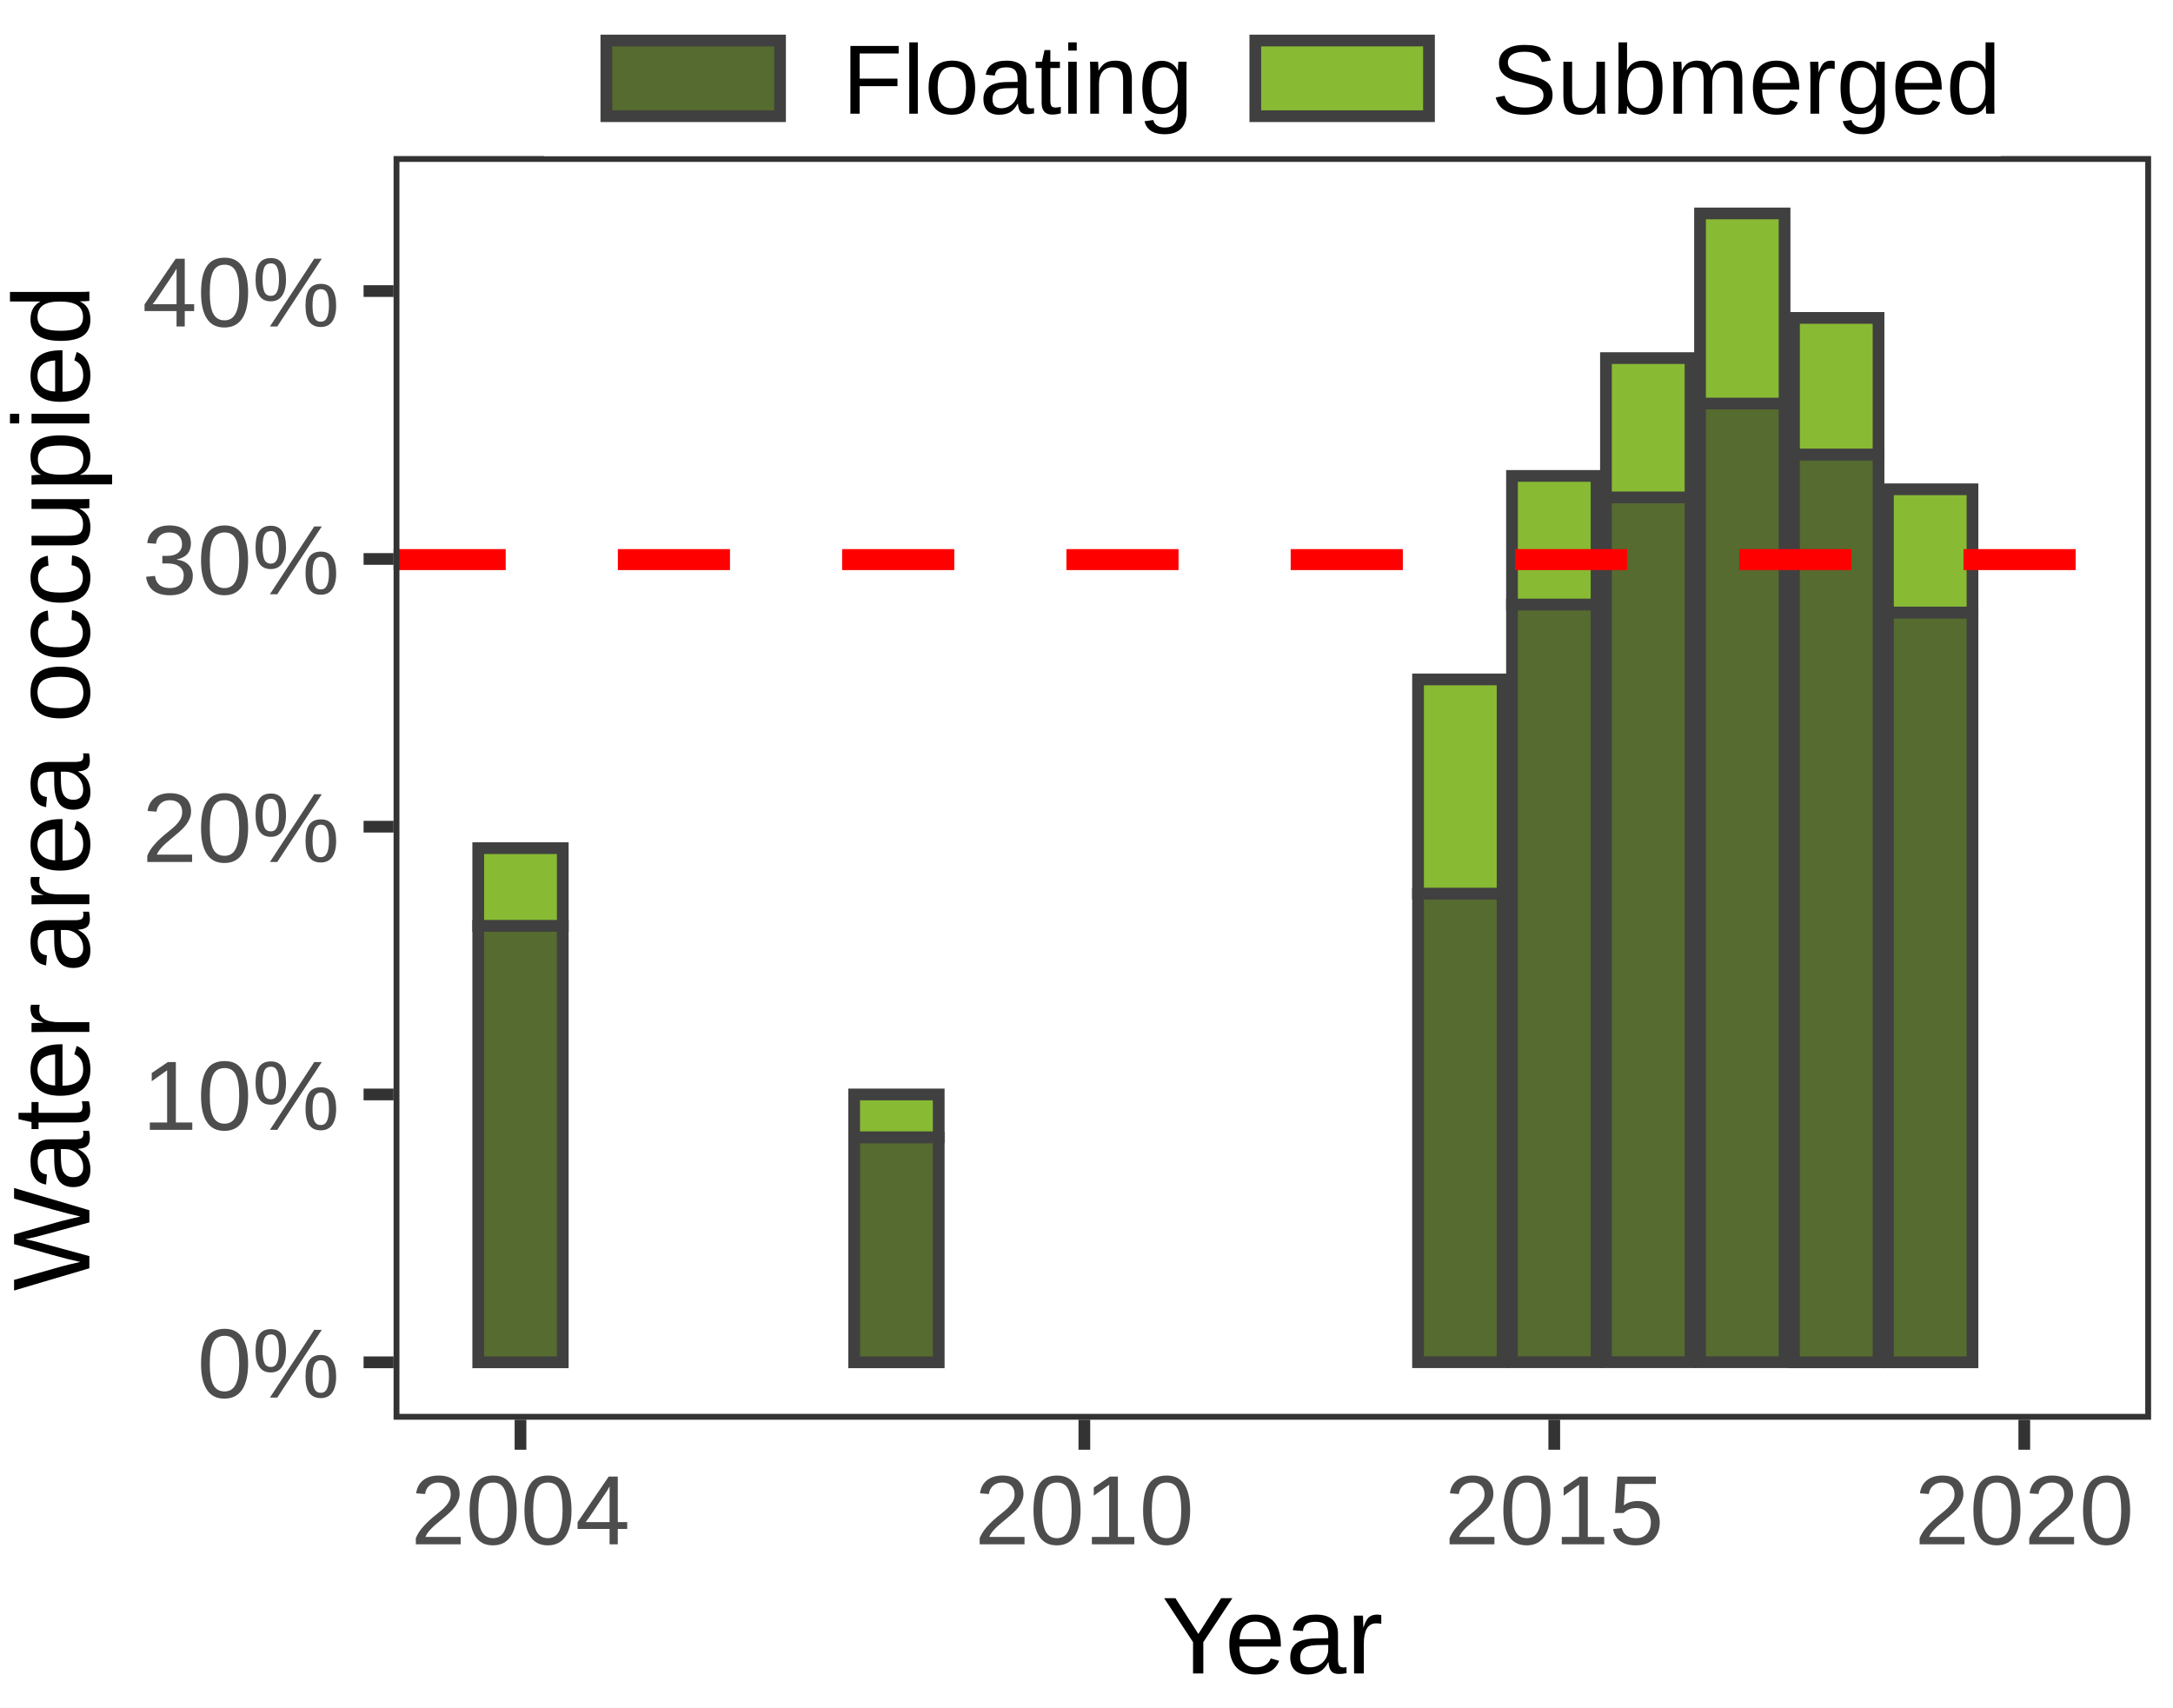
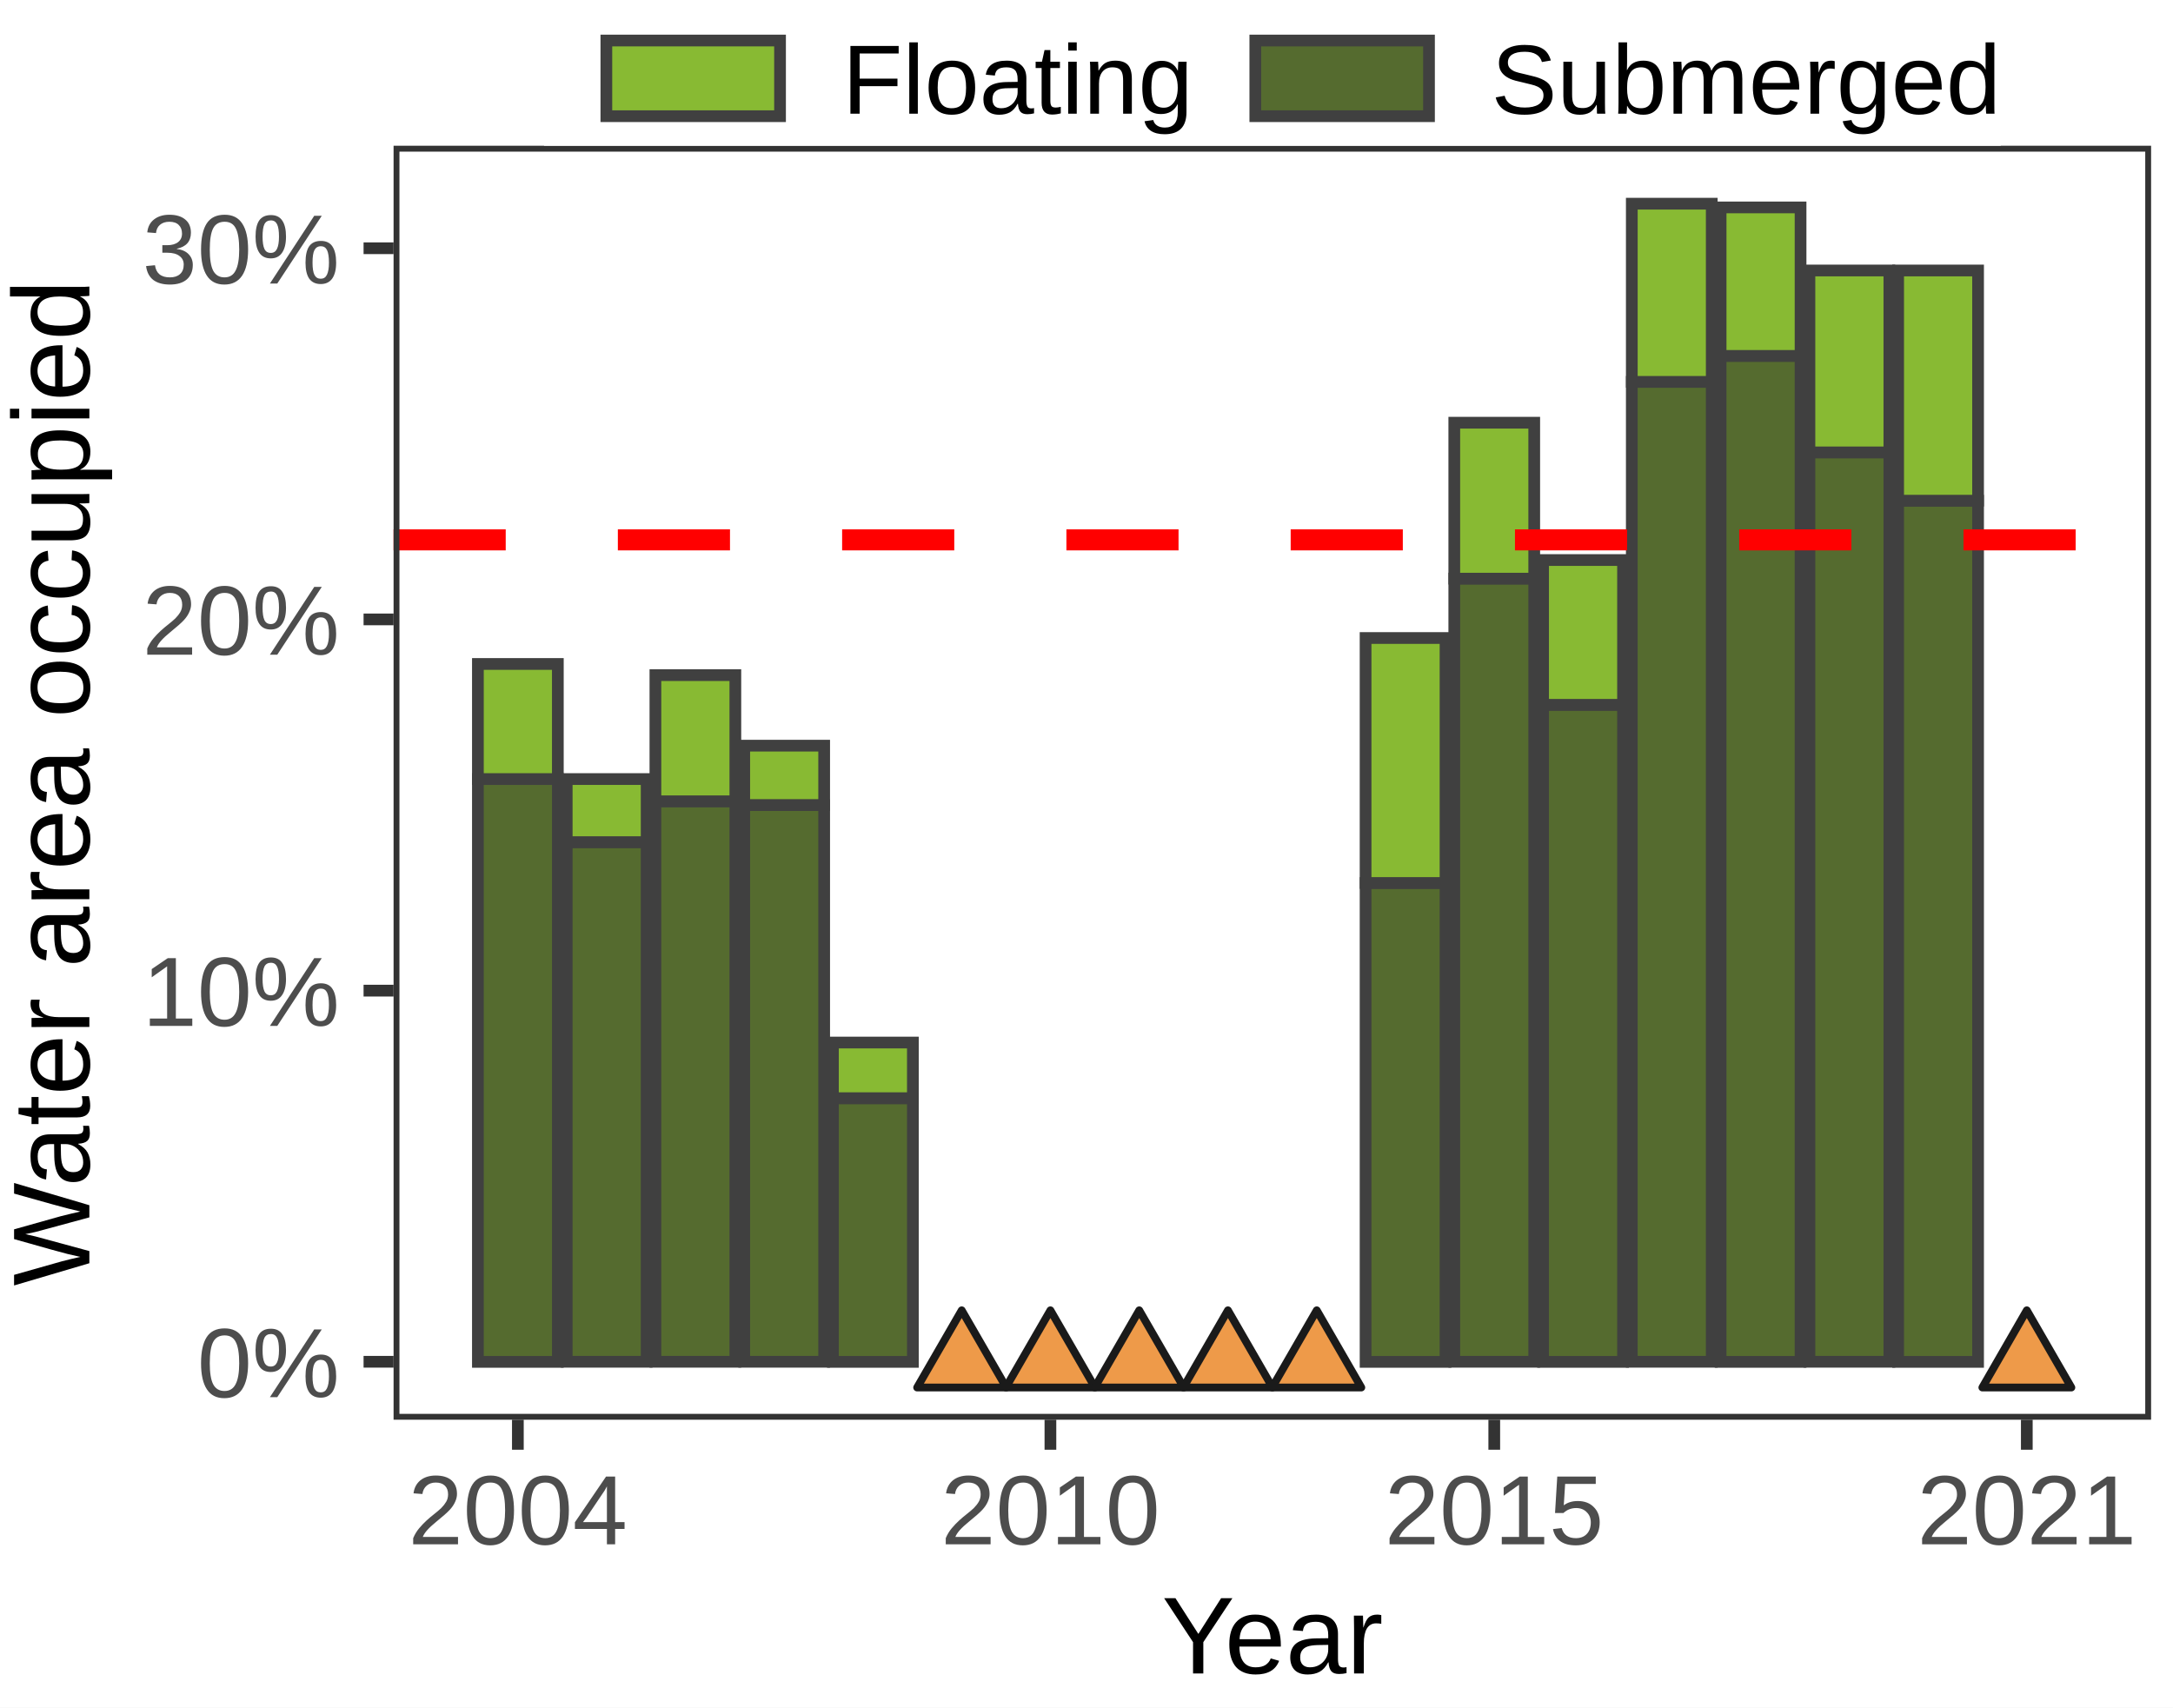
<svg xmlns="http://www.w3.org/2000/svg" class="svglite" width="198.43pt" height="155.91pt" viewBox="0 0 198.43 155.91">
  <defs>
    <style type="text/css">
    .svglite line, .svglite polyline, .svglite polygon, .svglite path, .svglite rect, .svglite circle {
      fill: none;
      stroke: #000000;
      stroke-linecap: round;
      stroke-linejoin: round;
      stroke-miterlimit: 10.00;
    }
  </style>
  </defs>
  <rect width="100%" height="100%" style="stroke: none; fill: #FFFFFF;" />
  <defs>
    <clipPath id="cpMC4wMHwxOTguNDN8MC4wMHwxNTUuOTE=">
      <rect x="0.00" y="0.00" width="198.43" height="155.91" />
    </clipPath>
  </defs>
  <g clip-path="url(#cpMC4wMHwxOTguNDN8MC4wMHwxNTUuOTE=)">
    <rect x="0.00" y="0.00" width="198.43" height="155.91" style="stroke-width: 1.07; stroke: #FFFFFF; fill: #FFFFFF;" />
  </g>
  <defs>
-     <clipPath id="cpMzUuOTR8MTk2LjQzfDE0LjI1fDEyOS42NA==">
-       <rect x="35.94" y="14.25" width="160.49" height="115.39" />
+     <clipPath id="cpMzUuOTR8MTk2LjQzfDEzLjMxfDEyOS42NA==">
+       <rect x="35.94" y="13.31" width="160.49" height="116.33" />
    </clipPath>
  </defs>
-   <g clip-path="url(#cpMzUuOTR8MTk2LjQzfDE0LjI1fDEyOS42NA==)">
-     <rect x="35.94" y="14.25" width="160.49" height="115.39" style="stroke-width: 1.07; stroke: none; fill: #FFFFFF;" />
-     <rect x="43.67" y="84.54" width="7.72" height="39.86" style="stroke-width: 1.07; stroke: #404040; stroke-linecap: square; stroke-linejoin: miter; fill: #556B2F;" />
-     <rect x="78.00" y="103.86" width="7.72" height="20.54" style="stroke-width: 1.07; stroke: #404040; stroke-linecap: square; stroke-linejoin: miter; fill: #556B2F;" />
-     <rect x="129.49" y="81.60" width="7.72" height="42.79" style="stroke-width: 1.07; stroke: #404040; stroke-linecap: square; stroke-linejoin: miter; fill: #556B2F;" />
-     <rect x="138.07" y="55.19" width="7.72" height="69.20" style="stroke-width: 1.07; stroke: #404040; stroke-linecap: square; stroke-linejoin: miter; fill: #556B2F;" />
-     <rect x="146.65" y="45.41" width="7.72" height="78.98" style="stroke-width: 1.07; stroke: #404040; stroke-linecap: square; stroke-linejoin: miter; fill: #556B2F;" />
-     <rect x="155.24" y="36.85" width="7.72" height="87.54" style="stroke-width: 1.07; stroke: #404040; stroke-linecap: square; stroke-linejoin: miter; fill: #556B2F;" />
-     <rect x="163.82" y="41.50" width="7.72" height="82.90" style="stroke-width: 1.07; stroke: #404040; stroke-linecap: square; stroke-linejoin: miter; fill: #556B2F;" />
-     <rect x="172.40" y="55.93" width="7.72" height="68.47" style="stroke-width: 1.07; stroke: #404040; stroke-linecap: square; stroke-linejoin: miter; fill: #556B2F;" />
-     <rect x="43.67" y="77.45" width="7.72" height="7.09" style="stroke-width: 1.07; stroke: #404040; stroke-linecap: square; stroke-linejoin: miter; fill: #88BA33;" />
-     <rect x="78.00" y="99.94" width="7.72" height="3.91" style="stroke-width: 1.07; stroke: #404040; stroke-linecap: square; stroke-linejoin: miter; fill: #88BA33;" />
-     <rect x="129.49" y="62.04" width="7.72" height="19.56" style="stroke-width: 1.07; stroke: #404040; stroke-linecap: square; stroke-linejoin: miter; fill: #88BA33;" />
-     <rect x="138.07" y="43.46" width="7.72" height="11.74" style="stroke-width: 1.07; stroke: #404040; stroke-linecap: square; stroke-linejoin: miter; fill: #88BA33;" />
-     <rect x="146.65" y="32.70" width="7.72" height="12.72" style="stroke-width: 1.07; stroke: #404040; stroke-linecap: square; stroke-linejoin: miter; fill: #88BA33;" />
-     <rect x="155.24" y="19.49" width="7.72" height="17.36" style="stroke-width: 1.07; stroke: #404040; stroke-linecap: square; stroke-linejoin: miter; fill: #88BA33;" />
-     <rect x="163.82" y="29.03" width="7.72" height="12.47" style="stroke-width: 1.07; stroke: #404040; stroke-linecap: square; stroke-linejoin: miter; fill: #88BA33;" />
-     <rect x="172.40" y="44.68" width="7.72" height="11.25" style="stroke-width: 1.07; stroke: #404040; stroke-linecap: square; stroke-linejoin: miter; fill: #88BA33;" />
-     <line x1="35.94" y1="51.10" x2="196.43" y2="51.10" style="stroke-width: 1.92; stroke: #FF0000; stroke-dasharray: 10.24,10.24; stroke-linecap: butt;" />
-     <rect x="35.94" y="14.25" width="160.49" height="115.39" style="stroke-width: 1.07; stroke: #333333;" />
+   <g clip-path="url(#cpMzUuOTR8MTk2LjQzfDEzLjMxfDEyOS42NA==)">
+     <rect x="35.94" y="13.31" width="160.49" height="116.33" style="stroke-width: 1.07; stroke: none; fill: #FFFFFF;" />
+     <rect x="43.64" y="71.14" width="7.30" height="53.22" style="stroke-width: 1.07; stroke: #404040; stroke-linecap: square; stroke-linejoin: miter; fill: #556B2F;" />
+     <rect x="43.64" y="60.63" width="7.30" height="10.51" style="stroke-width: 1.07; stroke: #404040; stroke-linecap: square; stroke-linejoin: miter; fill: #88BA33;" />
+     <rect x="51.75" y="76.90" width="7.30" height="47.45" style="stroke-width: 1.07; stroke: #404040; stroke-linecap: square; stroke-linejoin: miter; fill: #556B2F;" />
+     <rect x="51.75" y="71.14" width="7.30" height="5.76" style="stroke-width: 1.07; stroke: #404040; stroke-linecap: square; stroke-linejoin: miter; fill: #88BA33;" />
+     <rect x="59.85" y="73.17" width="7.30" height="51.18" style="stroke-width: 1.07; stroke: #404040; stroke-linecap: square; stroke-linejoin: miter; fill: #556B2F;" />
+     <rect x="59.85" y="61.65" width="7.30" height="11.52" style="stroke-width: 1.07; stroke: #404040; stroke-linecap: square; stroke-linejoin: miter; fill: #88BA33;" />
+     <rect x="67.96" y="73.51" width="7.30" height="50.84" style="stroke-width: 1.07; stroke: #404040; stroke-linecap: square; stroke-linejoin: miter; fill: #556B2F;" />
+     <rect x="67.96" y="68.09" width="7.30" height="5.42" style="stroke-width: 1.07; stroke: #404040; stroke-linecap: square; stroke-linejoin: miter; fill: #88BA33;" />
+     <rect x="76.06" y="100.29" width="7.30" height="24.07" style="stroke-width: 1.07; stroke: #404040; stroke-linecap: square; stroke-linejoin: miter; fill: #556B2F;" />
+     <rect x="76.06" y="95.20" width="7.30" height="5.08" style="stroke-width: 1.07; stroke: #404040; stroke-linecap: square; stroke-linejoin: miter; fill: #88BA33;" />
+     <rect x="124.70" y="80.63" width="7.30" height="43.73" style="stroke-width: 1.07; stroke: #404040; stroke-linecap: square; stroke-linejoin: miter; fill: #556B2F;" />
+     <rect x="124.70" y="58.26" width="7.30" height="22.37" style="stroke-width: 1.07; stroke: #404040; stroke-linecap: square; stroke-linejoin: miter; fill: #88BA33;" />
+     <rect x="132.80" y="52.83" width="7.30" height="71.52" style="stroke-width: 1.07; stroke: #404040; stroke-linecap: square; stroke-linejoin: miter; fill: #556B2F;" />
+     <rect x="132.80" y="38.60" width="7.30" height="14.24" style="stroke-width: 1.07; stroke: #404040; stroke-linecap: square; stroke-linejoin: miter; fill: #88BA33;" />
+     <rect x="140.91" y="64.36" width="7.30" height="60.00" style="stroke-width: 1.07; stroke: #404040; stroke-linecap: square; stroke-linejoin: miter; fill: #556B2F;" />
+     <rect x="140.91" y="51.14" width="7.30" height="13.22" style="stroke-width: 1.07; stroke: #404040; stroke-linecap: square; stroke-linejoin: miter; fill: #88BA33;" />
+     <rect x="149.01" y="34.87" width="7.30" height="89.48" style="stroke-width: 1.07; stroke: #404040; stroke-linecap: square; stroke-linejoin: miter; fill: #556B2F;" />
+     <rect x="149.01" y="18.60" width="7.30" height="16.27" style="stroke-width: 1.07; stroke: #404040; stroke-linecap: square; stroke-linejoin: miter; fill: #88BA33;" />
+     <rect x="157.12" y="32.50" width="7.30" height="91.86" style="stroke-width: 1.07; stroke: #404040; stroke-linecap: square; stroke-linejoin: miter; fill: #556B2F;" />
+     <rect x="157.12" y="18.94" width="7.30" height="13.56" style="stroke-width: 1.07; stroke: #404040; stroke-linecap: square; stroke-linejoin: miter; fill: #88BA33;" />
+     <rect x="165.23" y="41.31" width="7.30" height="83.04" style="stroke-width: 1.07; stroke: #404040; stroke-linecap: square; stroke-linejoin: miter; fill: #556B2F;" />
+     <rect x="165.23" y="24.70" width="7.30" height="16.61" style="stroke-width: 1.07; stroke: #404040; stroke-linecap: square; stroke-linejoin: miter; fill: #88BA33;" />
+     <rect x="173.33" y="45.72" width="7.30" height="78.64" style="stroke-width: 1.07; stroke: #404040; stroke-linecap: square; stroke-linejoin: miter; fill: #556B2F;" />
+     <rect x="173.33" y="24.70" width="7.30" height="21.02" style="stroke-width: 1.07; stroke: #404040; stroke-linecap: square; stroke-linejoin: miter; fill: #88BA33;" />
+     <line x1="35.94" y1="49.30" x2="196.43" y2="49.30" style="stroke-width: 1.92; stroke: #FF0000; stroke-dasharray: 10.24,10.24; stroke-linecap: butt;" />
+     <polygon points="87.82,119.65 91.89,126.70 83.75,126.70 " style="stroke-width: 0.71; stroke: #1A1A1A; fill: #EE9A49;" />
+     <polygon points="95.92,119.65 99.99,126.70 91.85,126.70 " style="stroke-width: 0.71; stroke: #1A1A1A; fill: #EE9A49;" />
+     <polygon points="104.03,119.65 108.10,126.70 99.96,126.70 " style="stroke-width: 0.71; stroke: #1A1A1A; fill: #EE9A49;" />
+     <polygon points="112.13,119.65 116.20,126.70 108.06,126.70 " style="stroke-width: 0.71; stroke: #1A1A1A; fill: #EE9A49;" />
+     <polygon points="120.24,119.65 124.31,126.70 116.17,126.70 " style="stroke-width: 0.71; stroke: #1A1A1A; fill: #EE9A49;" />
+     <polygon points="185.08,119.65 189.15,126.70 181.02,126.70 " style="stroke-width: 0.71; stroke: #1A1A1A; fill: #EE9A49;" />
+     <rect x="35.94" y="13.31" width="160.49" height="116.33" style="stroke-width: 1.07; stroke: #333333;" />
  </g>
  <g clip-path="url(#cpMC4wMHwxOTguNDN8MC4wMHwxNTUuOTE=)">
-     <text x="31.01" y="127.62" text-anchor="end" style="font-size: 9.00px; fill: #4D4D4D; font-family: Arial;" textLength="13.00px" lengthAdjust="spacingAndGlyphs">0%</text>
-     <text x="31.01" y="103.17" text-anchor="end" style="font-size: 9.00px; fill: #4D4D4D; font-family: Arial;" textLength="18.01px" lengthAdjust="spacingAndGlyphs">10%</text>
-     <text x="31.01" y="78.71" text-anchor="end" style="font-size: 9.00px; fill: #4D4D4D; font-family: Arial;" textLength="18.01px" lengthAdjust="spacingAndGlyphs">20%</text>
-     <text x="31.01" y="54.26" text-anchor="end" style="font-size: 9.00px; fill: #4D4D4D; font-family: Arial;" textLength="18.01px" lengthAdjust="spacingAndGlyphs">30%</text>
-     <text x="31.01" y="29.81" text-anchor="end" style="font-size: 9.00px; fill: #4D4D4D; font-family: Arial;" textLength="18.01px" lengthAdjust="spacingAndGlyphs">40%</text>
-     <polyline points="33.20,124.40 35.94,124.40 " style="stroke-width: 1.07; stroke: #333333; stroke-linecap: butt;" />
-     <polyline points="33.20,99.94 35.94,99.94 " style="stroke-width: 1.07; stroke: #333333; stroke-linecap: butt;" />
-     <polyline points="33.20,75.49 35.94,75.49 " style="stroke-width: 1.07; stroke: #333333; stroke-linecap: butt;" />
-     <polyline points="33.20,51.04 35.94,51.04 " style="stroke-width: 1.07; stroke: #333333; stroke-linecap: butt;" />
-     <polyline points="33.20,26.58 35.94,26.58 " style="stroke-width: 1.07; stroke: #333333; stroke-linecap: butt;" />
-     <polyline points="47.53,132.38 47.53,129.64 " style="stroke-width: 1.07; stroke: #333333; stroke-linecap: butt;" />
-     <polyline points="99.02,132.38 99.02,129.64 " style="stroke-width: 1.07; stroke: #333333; stroke-linecap: butt;" />
-     <polyline points="141.93,132.38 141.93,129.64 " style="stroke-width: 1.07; stroke: #333333; stroke-linecap: butt;" />
-     <polyline points="184.85,132.38 184.85,129.64 " style="stroke-width: 1.07; stroke: #333333; stroke-linecap: butt;" />
-     <text x="47.53" y="141.02" text-anchor="middle" style="font-size: 9.00px; fill: #4D4D4D; font-family: Arial;" textLength="20.02px" lengthAdjust="spacingAndGlyphs">2004</text>
-     <text x="99.02" y="141.02" text-anchor="middle" style="font-size: 9.00px; fill: #4D4D4D; font-family: Arial;" textLength="20.02px" lengthAdjust="spacingAndGlyphs">2010</text>
-     <text x="141.93" y="141.02" text-anchor="middle" style="font-size: 9.00px; fill: #4D4D4D; font-family: Arial;" textLength="20.02px" lengthAdjust="spacingAndGlyphs">2015</text>
-     <text x="184.85" y="141.02" text-anchor="middle" style="font-size: 9.00px; fill: #4D4D4D; font-family: Arial;" textLength="20.02px" lengthAdjust="spacingAndGlyphs">2020</text>
+     <text x="31.01" y="127.58" text-anchor="end" style="font-size: 9.00px; fill: #4D4D4D; font-family: Arial;" textLength="13.00px" lengthAdjust="spacingAndGlyphs">0%</text>
+     <text x="31.01" y="93.68" text-anchor="end" style="font-size: 9.00px; fill: #4D4D4D; font-family: Arial;" textLength="18.01px" lengthAdjust="spacingAndGlyphs">10%</text>
+     <text x="31.01" y="59.78" text-anchor="end" style="font-size: 9.00px; fill: #4D4D4D; font-family: Arial;" textLength="18.01px" lengthAdjust="spacingAndGlyphs">20%</text>
+     <text x="31.01" y="25.89" text-anchor="end" style="font-size: 9.00px; fill: #4D4D4D; font-family: Arial;" textLength="18.01px" lengthAdjust="spacingAndGlyphs">30%</text>
+     <polyline points="33.20,124.35 35.94,124.35 " style="stroke-width: 1.07; stroke: #333333; stroke-linecap: butt;" />
+     <polyline points="33.20,90.46 35.94,90.46 " style="stroke-width: 1.07; stroke: #333333; stroke-linecap: butt;" />
+     <polyline points="33.20,56.56 35.94,56.56 " style="stroke-width: 1.07; stroke: #333333; stroke-linecap: butt;" />
+     <polyline points="33.20,22.67 35.94,22.67 " style="stroke-width: 1.07; stroke: #333333; stroke-linecap: butt;" />
+     <polyline points="47.29,132.38 47.29,129.64 " style="stroke-width: 1.07; stroke: #333333; stroke-linecap: butt;" />
+     <polyline points="95.92,132.38 95.92,129.64 " style="stroke-width: 1.07; stroke: #333333; stroke-linecap: butt;" />
+     <polyline points="136.45,132.38 136.45,129.64 " style="stroke-width: 1.07; stroke: #333333; stroke-linecap: butt;" />
+     <polyline points="185.08,132.38 185.08,129.64 " style="stroke-width: 1.07; stroke: #333333; stroke-linecap: butt;" />
+     <text x="47.29" y="141.02" text-anchor="middle" style="font-size: 9.00px; fill: #4D4D4D; font-family: Arial;" textLength="20.02px" lengthAdjust="spacingAndGlyphs">2004</text>
+     <text x="95.92" y="141.02" text-anchor="middle" style="font-size: 9.00px; fill: #4D4D4D; font-family: Arial;" textLength="20.02px" lengthAdjust="spacingAndGlyphs">2010</text>
+     <text x="136.45" y="141.02" text-anchor="middle" style="font-size: 9.00px; fill: #4D4D4D; font-family: Arial;" textLength="20.02px" lengthAdjust="spacingAndGlyphs">2015</text>
+     <text x="185.08" y="141.02" text-anchor="middle" style="font-size: 9.00px; fill: #4D4D4D; font-family: Arial;" textLength="20.02px" lengthAdjust="spacingAndGlyphs">2021</text>
    <text x="116.19" y="152.81" text-anchor="middle" style="font-size: 10.00px; font-family: Arial;" textLength="20.22px" lengthAdjust="spacingAndGlyphs">Year</text>
-     <text transform="translate(8.16,71.94) rotate(-90)" text-anchor="middle" style="font-size: 10.00px; font-family: Arial;" textLength="91.96px" lengthAdjust="spacingAndGlyphs">Water area occupied</text>
-     <rect x="49.68" y="2.99" width="133.02" height="11.26" style="stroke-width: 1.07; stroke: none; fill: #FFFFFF;" />
+     <text transform="translate(8.16,71.48) rotate(-90)" text-anchor="middle" style="font-size: 10.00px; font-family: Arial;" textLength="91.96px" lengthAdjust="spacingAndGlyphs">Water area occupied</text>
+     <rect x="49.68" y="2.99" width="133.02" height="10.32" style="stroke-width: 1.07; stroke: none; fill: #FFFFFF;" />
    <rect x="54.66" y="2.99" width="17.28" height="8.33" style="stroke-width: 1.07; stroke: none; fill: #FFFFFF;" />
-     <rect x="55.37" y="3.70" width="15.86" height="6.91" style="stroke-width: 1.07; stroke: #404040; stroke-linecap: square; stroke-linejoin: miter; fill: #556B2F;" />
+     <rect x="55.37" y="3.70" width="15.86" height="6.91" style="stroke-width: 1.07; stroke: #404040; stroke-linecap: square; stroke-linejoin: miter; fill: #88BA33;" />
    <rect x="113.92" y="2.99" width="17.28" height="8.33" style="stroke-width: 1.07; stroke: none; fill: #FFFFFF;" />
-     <rect x="114.63" y="3.70" width="15.86" height="6.91" style="stroke-width: 1.07; stroke: #404040; stroke-linecap: square; stroke-linejoin: miter; fill: #88BA33;" />
+     <rect x="114.63" y="3.70" width="15.86" height="6.91" style="stroke-width: 1.07; stroke: #404040; stroke-linecap: square; stroke-linejoin: miter; fill: #556B2F;" />
    <text x="76.92" y="10.38" style="font-size: 9.00px; font-family: Arial;" textLength="32.02px" lengthAdjust="spacingAndGlyphs">Floating</text>
    <text x="136.18" y="10.38" style="font-size: 9.00px; font-family: Arial;" textLength="46.52px" lengthAdjust="spacingAndGlyphs">Submerged</text>
  </g>
</svg>
